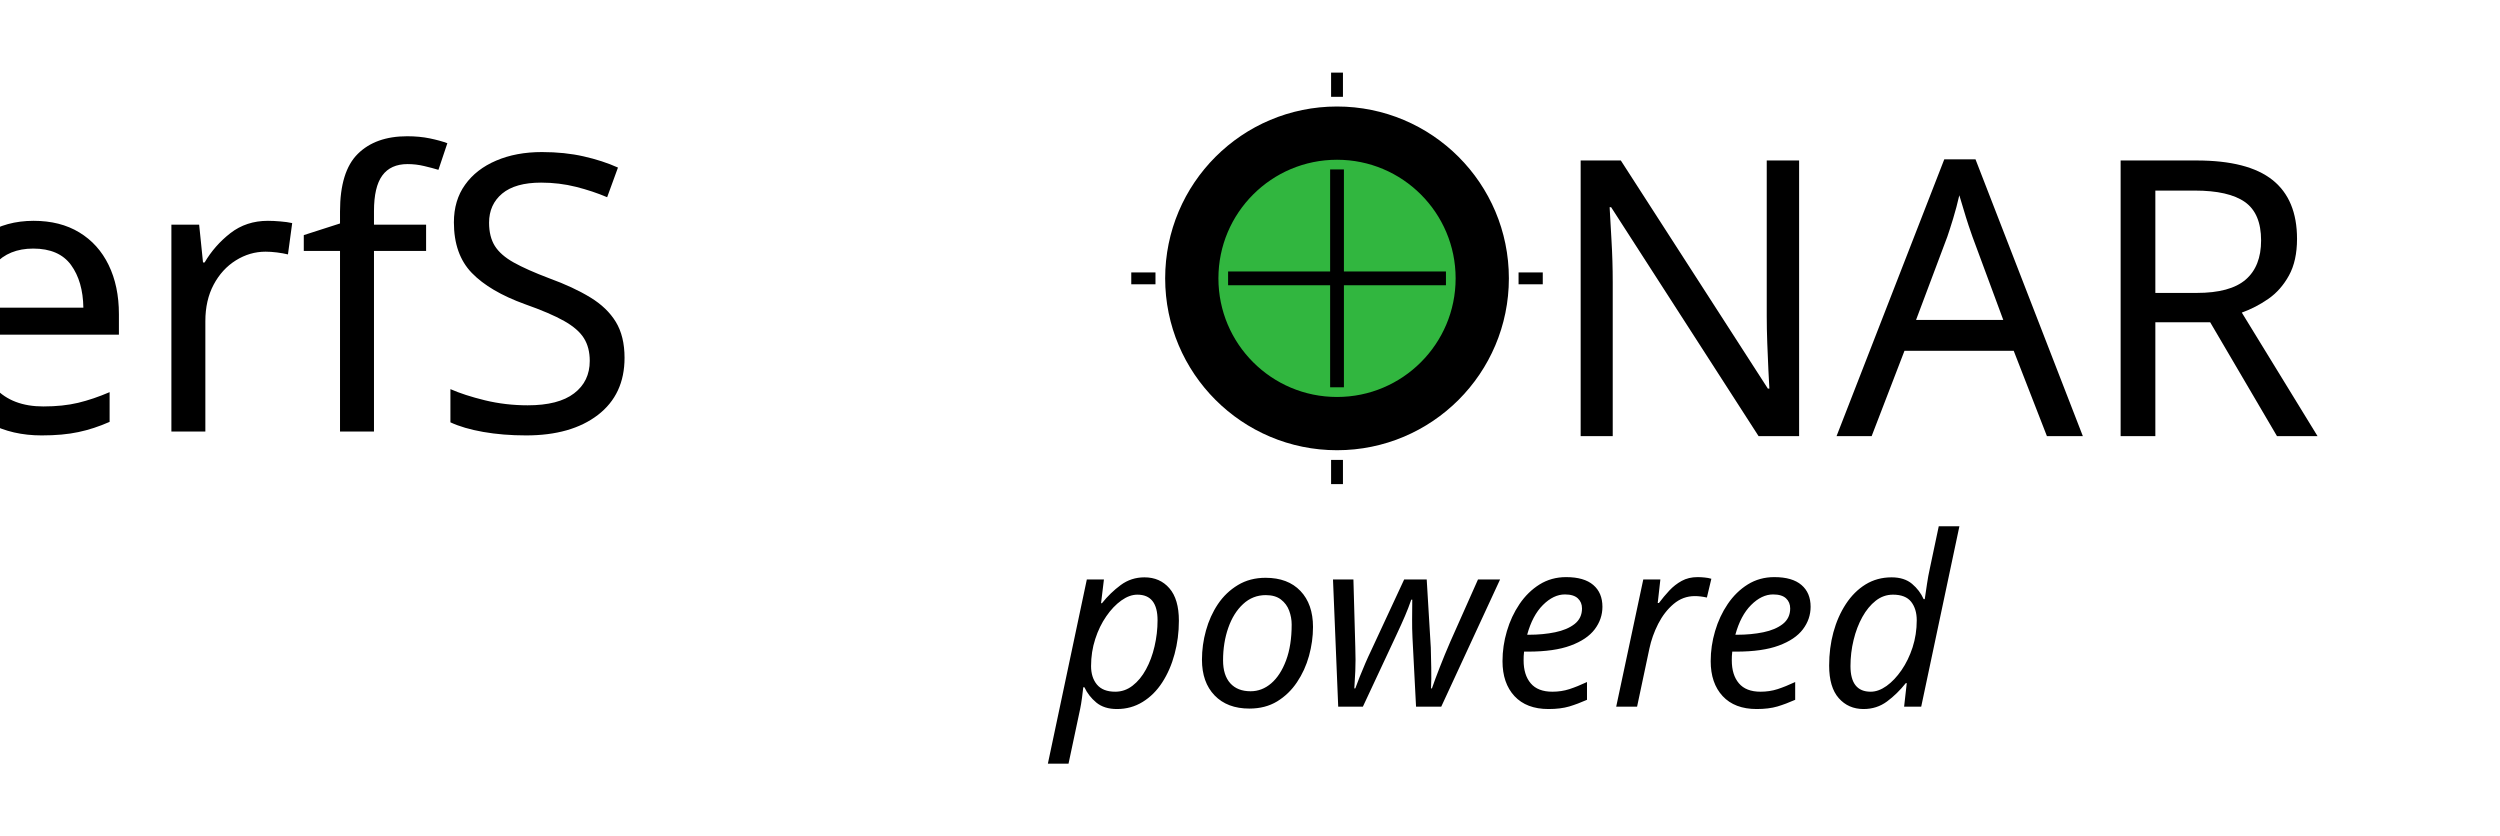
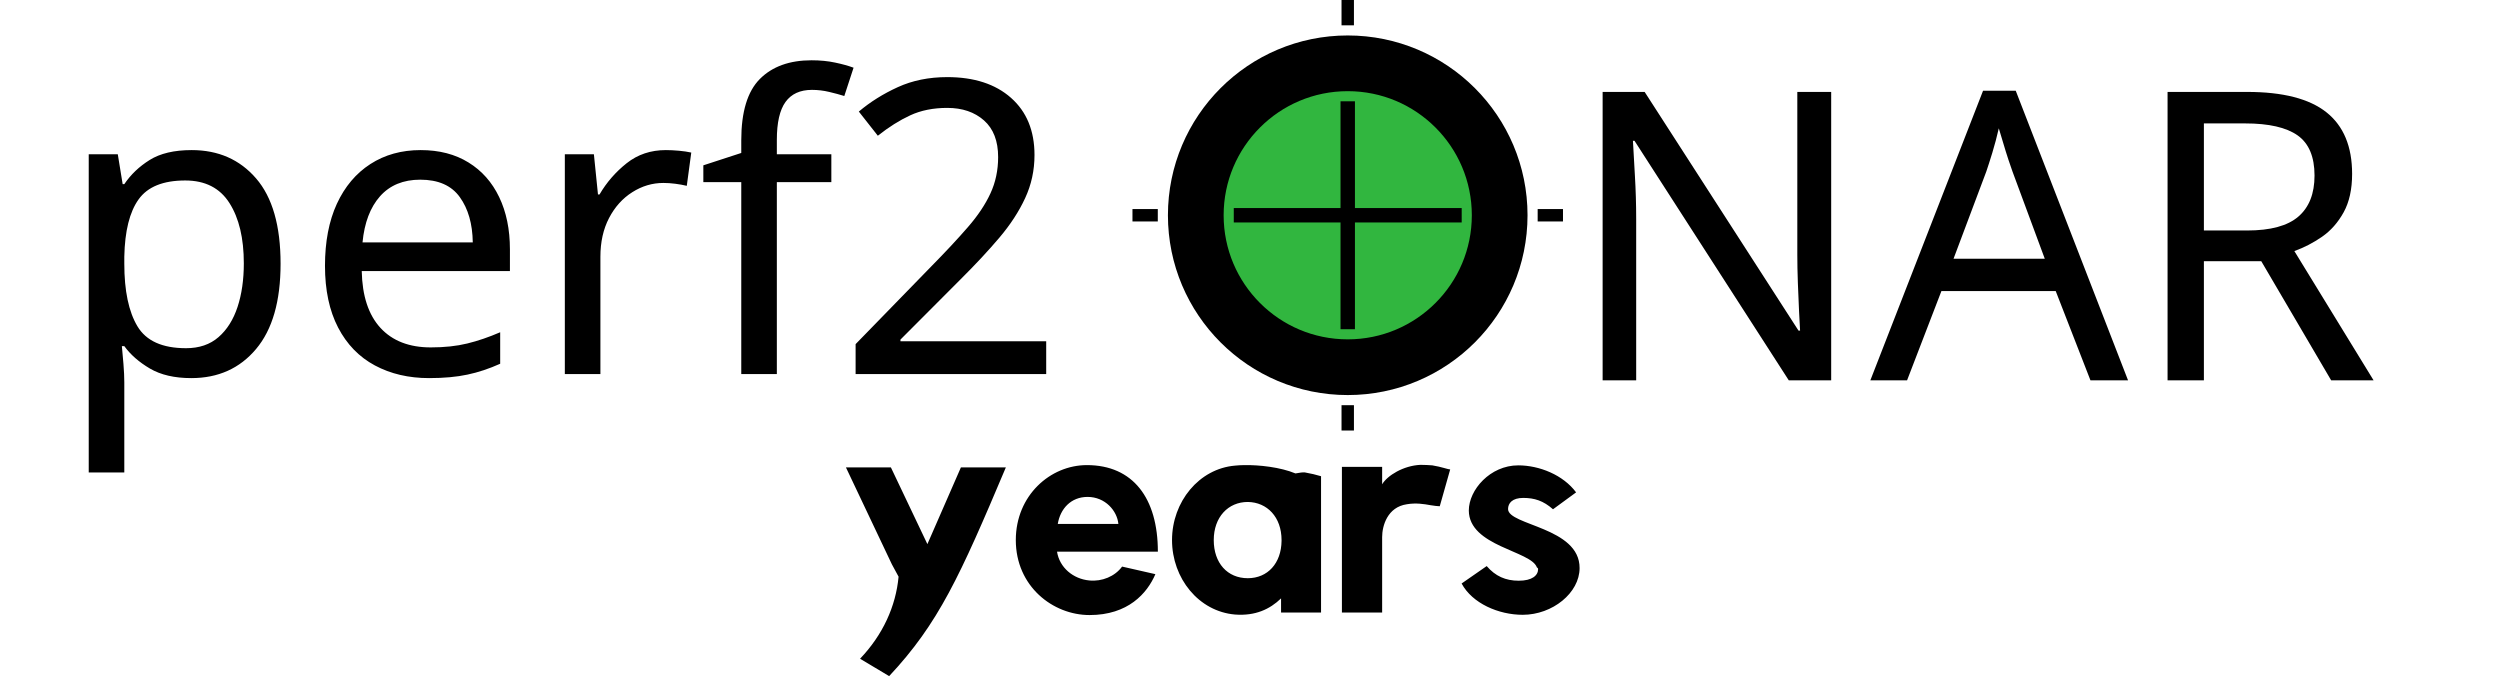
- <svg xmlns="http://www.w3.org/2000/svg" width="516.411mm" height="172.549mm" viewBox="0 0 516.411 172.549" version="1.1" id="svg8">
+ <svg xmlns="http://www.w3.org/2000/svg" width="493.591mm" height="133.805mm" viewBox="0 0 493.591 133.805" version="1.1" id="svg8">
  <defs id="defs2" />
-   <g id="layer4" style="display:inline" transform="translate(6.112112,-2.9032744e-6)">
+   <g id="layer4" style="display:inline" transform="translate(-3.977978,-15)">
    <circle transform="translate(187.5687,-139.5)" style="display:inline;opacity:1;fill:#31b63f;fill-opacity:1;fill-rule:nonzero;stroke:none;stroke-width:6;stroke-linecap:square;stroke-linejoin:miter;stroke-miterlimit:4;stroke-dasharray:none;stroke-dashoffset:0;stroke-opacity:1" id="path3715-3" cy="197.014" cx="82.479" r="30" />
  </g>
-   <g id="layer1" transform="translate(193.6808,-139.5)" style="display:inline">
+   <g id="layer1" transform="translate(183.5908,-154.5)" style="display:inline">
    <circle style="opacity:1;fill:none;fill-opacity:1;fill-rule:nonzero;stroke:#000000;stroke-width:11;stroke-linecap:square;stroke-linejoin:miter;stroke-miterlimit:4;stroke-dasharray:none;stroke-dashoffset:0;stroke-opacity:1" id="path3715" cy="197" cx="82.5" r="30" />
-     <path style="fill:none;fill-rule:evenodd;stroke:#000000;stroke-width:2.846;stroke-linecap:butt;stroke-linejoin:miter;stroke-miterlimit:4;stroke-dasharray:none;stroke-opacity:1" d="m 105,197 -45,0" id="path4522" />
-     <path style="fill:none;fill-rule:evenodd;stroke:#000000;stroke-width:2.846;stroke-linecap:butt;stroke-linejoin:miter;stroke-miterlimit:4;stroke-dasharray:none;stroke-opacity:1" d="m 82.5,219.5 0,-45" id="path4522-6" />
-     <path style="fill:none;fill-rule:evenodd;stroke:#000000;stroke-width:2.449;stroke-linecap:butt;stroke-linejoin:miter;stroke-miterlimit:4;stroke-dasharray:none;stroke-opacity:1" d="m 82.5,239.5 0,-5" id="path4522-6-7" />
-     <path style="fill:none;fill-rule:evenodd;stroke:#000000;stroke-width:2.449;stroke-linecap:butt;stroke-linejoin:miter;stroke-miterlimit:4;stroke-dasharray:none;stroke-opacity:1" d="M 82.5,159.5 82.5,154.5" id="path4522-6-7-3" />
-     <path style="fill:none;fill-rule:evenodd;stroke:#000000;stroke-width:2.449;stroke-linecap:butt;stroke-linejoin:miter;stroke-miterlimit:4;stroke-dasharray:none;stroke-opacity:1" d="m 40,197 5,0" id="path4522-6-7-3-5" />
-     <path style="fill:none;fill-rule:evenodd;stroke:#000000;stroke-width:2.449;stroke-linecap:butt;stroke-linejoin:miter;stroke-miterlimit:4;stroke-dasharray:none;stroke-opacity:1" d="M 120,197 125,197" id="path4522-6-7-3-5-6" />
-     <text xml:space="preserve" style="font-style:normal;font-variant:normal;font-weight:normal;font-stretch:normal;font-size:70.556px;line-height:125%;font-family:sans-serif;-inkscape-font-specification:'sans-serif, Normal';text-align:start;letter-spacing:0px;word-spacing:0px;writing-mode:lr-tb;text-anchor:start;fill:#000000;fill-opacity:1;stroke:none;stroke-width:0.265px;stroke-linecap:butt;stroke-linejoin:miter;stroke-opacity:1" x="310" y="219.5" id="text4725">
-       <tspan id="tspan4723" x="310" y="219.5" style="stroke-width:0.265px" />
+     <path style="fill:none;fill-rule:evenodd;stroke:#000000;stroke-width:2.846;stroke-linecap:butt;stroke-linejoin:miter;stroke-miterlimit:4;stroke-dasharray:none;stroke-opacity:1" d="m 105,197 h -45" id="path4522" />
+     <path style="fill:none;fill-rule:evenodd;stroke:#000000;stroke-width:2.846;stroke-linecap:butt;stroke-linejoin:miter;stroke-miterlimit:4;stroke-dasharray:none;stroke-opacity:1" d="m 82.5,219.5 v -45" id="path4522-6" />
+     <path style="fill:none;fill-rule:evenodd;stroke:#000000;stroke-width:2.45;stroke-linecap:butt;stroke-linejoin:miter;stroke-miterlimit:4;stroke-dasharray:none;stroke-opacity:1" d="m 82.5,239.5 v -5" id="path4522-6-7" />
+     <path style="fill:none;fill-rule:evenodd;stroke:#000000;stroke-width:2.449;stroke-linecap:butt;stroke-linejoin:miter;stroke-miterlimit:4;stroke-dasharray:none;stroke-opacity:1" d="M 82.5,159.5 V 154.5" id="path4522-6-7-3" />
+     <path style="fill:none;fill-rule:evenodd;stroke:#000000;stroke-width:2.449;stroke-linecap:butt;stroke-linejoin:miter;stroke-miterlimit:4;stroke-dasharray:none;stroke-opacity:1" d="m 40,197 h 5" id="path4522-6-7-3-5" />
+     <path style="fill:none;fill-rule:evenodd;stroke:#000000;stroke-width:2.45;stroke-linecap:butt;stroke-linejoin:miter;stroke-miterlimit:4;stroke-dasharray:none;stroke-opacity:1" d="M 120,197 H 125" id="path4522-6-7-3-5-6" />
+     <text xml:space="preserve" style="font-style:normal;font-variant:normal;font-weight:normal;font-stretch:normal;line-height:0%;font-family:sans-serif;-inkscape-font-specification:'sans-serif, Normal';text-align:start;letter-spacing:0px;word-spacing:0px;writing-mode:lr-tb;text-anchor:start;fill:#000000;fill-opacity:1;stroke:none;stroke-width:0.265px;stroke-linecap:butt;stroke-linejoin:miter;stroke-opacity:1" x="310" y="219.5" id="text4725">
+       <tspan id="tspan4723" x="310" y="219.5" style="font-size:70.555px;line-height:1.25;stroke-width:0.265px"> </tspan>
    </text>
  </g>
-   <g id="layer3" style="display:inline" transform="translate(5.960502,-1.9032745e-6)">
-     <text transform="translate(187.7203,-139.5)" xml:space="preserve" style="font-style:normal;font-variant:normal;font-weight:normal;font-stretch:normal;font-size:79.729px;line-height:125%;font-family:'Rabbid Highway Sign II';-inkscape-font-specification:'Rabbid Highway Sign II, Normal';text-align:end;letter-spacing:0px;word-spacing:0px;writing-mode:lr-tb;text-anchor:end;display:inline;fill:#000000;fill-opacity:1;stroke:none;stroke-width:0.265px;stroke-linecap:butt;stroke-linejoin:miter;stroke-opacity:1" x="42.713" y="228.643" id="text4651-0">
-       <tspan id="tspan6225" x="42.713" y="228.643" dx="0 -2.548 -2.548 1.541 -5.154" style="font-style:normal;font-variant:normal;font-weight:normal;font-stretch:normal;font-size:79.729px;line-height:125%;font-family:'Rabbid Highway Sign II';-inkscape-font-specification:'Rabbid Highway Sign II, Normal';text-align:end;writing-mode:lr-tb;text-anchor:end">perfS</tspan>
+   <g id="layer3" style="display:inline" transform="translate(-4.129588,-15)">
+     <text transform="scale(0.9922901,1.00777)" xml:space="preserve" style="font-style:normal;font-variant:normal;font-weight:normal;font-stretch:normal;font-size:12.093px;line-height:0;font-family:'Rabbid Highway Sign II';-inkscape-font-specification:'Rabbid Highway Sign II, Normal';text-align:end;letter-spacing:0px;word-spacing:0px;writing-mode:lr-tb;text-anchor:end;display:inline;fill:#000000;fill-opacity:1;stroke:none;stroke-width:0.267px;stroke-linecap:butt;stroke-linejoin:miter;stroke-opacity:1" x="232.224" y="88.164" id="text4651-0">
+       <tspan id="tspan6225" x="232.224" y="88.164" style="font-style:normal;font-variant:normal;font-weight:normal;font-stretch:normal;font-size:80.348px;line-height:125%;font-family:'Rabbid Highway Sign II';-inkscape-font-specification:'Rabbid Highway Sign II, Normal';text-align:end;writing-mode:lr-tb;text-anchor:end;stroke-width:0.267px" dx="0 -2.568 -2.568 1.553">perf2</tspan>
    </text>
-     <text xml:space="preserve" style="font-style:normal;font-variant:normal;font-weight:normal;font-stretch:normal;font-size:88.9px;line-height:125%;font-family:sans-serif;-inkscape-font-specification:'sans-serif, Normal';text-align:start;letter-spacing:0px;word-spacing:0px;writing-mode:lr-tb;text-anchor:start;display:inline;fill:#000000;fill-opacity:1;stroke:none;stroke-width:0.265px;stroke-linecap:butt;stroke-linejoin:miter;stroke-opacity:1" x="312.811" y="90.089" id="text4651">
-       <tspan id="tspan4649" x="312.811" y="90.089" style="font-style:normal;font-variant:normal;font-weight:normal;font-stretch:normal;font-size:79.728px;font-family:'Rabbid Highway Sign II';-inkscape-font-specification:'Rabbid Highway Sign II, Normal';text-align:start;writing-mode:lr-tb;text-anchor:start;stroke-width:0.265px" dx="0 -0.604 -1.604">NAR</tspan>
+     <text xml:space="preserve" style="font-style:normal;font-variant:normal;font-weight:normal;font-stretch:normal;line-height:0%;font-family:sans-serif;-inkscape-font-specification:'sans-serif, Normal';text-align:start;letter-spacing:0px;word-spacing:0px;writing-mode:lr-tb;text-anchor:start;display:inline;fill:#000000;fill-opacity:1;stroke:none;stroke-width:0.265px;stroke-linecap:butt;stroke-linejoin:miter;stroke-opacity:1" x="312.811" y="90.089" id="text4651">
+       <tspan id="tspan4649" x="312.811" y="90.089" style="font-style:normal;font-variant:normal;font-weight:normal;font-stretch:normal;font-size:79.728px;line-height:1.25;font-family:'Rabbid Highway Sign II';-inkscape-font-specification:'Rabbid Highway Sign II, Normal';text-align:start;writing-mode:lr-tb;text-anchor:start;stroke-width:0.265px" dx="0 -0.604 -1.604">NAR</tspan>
    </text>
  </g>
-   <g id="layer2" style="display:inline" transform="translate(8.832842,14.99999)">
-     <text xml:space="preserve" style="font-style:normal;font-variant:normal;font-weight:normal;font-stretch:normal;font-size:69.144px;line-height:125%;font-family:sans-serif;-inkscape-font-specification:'sans-serif, Normal';text-align:start;letter-spacing:0px;word-spacing:0px;writing-mode:lr-tb;text-anchor:start;fill:#000000;fill-opacity:1;stroke:none;stroke-width:0.265px;stroke-linecap:butt;stroke-linejoin:miter;stroke-opacity:1" x="484.923" y="130.977" id="text4651-0-4">
-       <tspan style="font-style:italic;font-variant:normal;font-weight:normal;font-stretch:normal;font-size:49.036px;font-family:'Rabbid Highway Sign II';-inkscape-font-specification:'Rabbid Highway Sign II, Normal';text-align:end;writing-mode:lr-tb;text-anchor:end;stroke-width:0.265px" y="130.977" x="484.923" id="tspan4684-1">powered</tspan>
+   <g id="layer2" style="display:inline" transform="translate(-1.257248)">
+     <path id="text4651-0-4" style="font-style:normal;font-variant:normal;font-weight:normal;font-stretch:normal;font-size:12.098px;line-height:0%;font-family:sans-serif;-inkscape-font-specification:'sans-serif, Normal';text-align:start;letter-spacing:0px;word-spacing:0px;writing-mode:lr-tb;text-anchor:start;fill:#000000;fill-opacity:1;stroke:none;stroke-width:0.267px;stroke-linecap:butt;stroke-linejoin:miter;stroke-opacity:1" d="m 281.694,91.779 c -3.334,0.15 -6.522,2.093 -7.551,3.837 v -3.439 h -7.944 v 28.758 h 7.944 v -14.902 c 0,-2.193 1.03,-5.931 4.904,-6.479 1.765,-0.299 3.334,-0.05 4.707,0.199 0.686,0.1 1.275,0.199 1.765,0.199 l 2.06,-7.277 c -0.49,0 -1.668,-0.498 -3.531,-0.797 -0.687,-0.05 -1.471,-0.1 -2.353,-0.1 z m -65.856,0.05 c -7.208,0 -14.024,5.98 -14.024,14.802 0,9.121 7.306,14.803 14.563,14.803 7.601,0 11.376,-4.286 12.995,-8.074 l -6.571,-1.496 c -1.422,1.944 -3.972,2.991 -6.473,2.741 -3.187,-0.299 -5.884,-2.542 -6.374,-5.682 h 19.908 c 0,-10.566 -4.904,-17.095 -14.024,-17.095 z m 31.089,0 c -0.687,0 -1.275,0.049 -1.814,0.099 -7.11,0.598 -12.455,7.127 -12.455,14.703 0,7.576 5.296,14.105 12.455,14.703 3.972,0.299 6.865,-1.046 9.072,-3.189 v 2.791 h 7.895 V 94.022 c -0.981,-0.299 -2.059,-0.548 -3.187,-0.748 -0.392,-0.05 -1.03,0.05 -1.863,0.199 -2.991,-1.246 -7.209,-1.694 -10.102,-1.644 z m 54.087,0.05 c -5.541,0 -9.759,4.835 -9.759,8.921 0.049,7.077 12.259,7.925 13.436,11.214 0.147,0.1 0.245,0.199 0.245,0.349 0,1.246 -1.177,2.292 -3.825,2.292 -2.599,0 -4.609,-0.897 -6.325,-2.891 l -4.953,3.439 c 2.109,3.937 7.306,6.181 12.063,6.181 5.884,0 11.229,-4.336 11.229,-9.221 0.049,-8.074 -14.123,-8.423 -14.123,-11.663 0,-1.146 0.833,-2.193 2.991,-2.193 2.207,0 3.972,0.548 5.884,2.243 l 4.56,-3.339 c -2.55,-3.439 -7.257,-5.333 -11.425,-5.333 z m -132.741,0.399 9.072,19.138 1.324,2.442 c -0.539,5.831 -3.089,11.463 -7.601,16.198 l 5.737,3.439 c 9.758,-10.417 13.976,-19.736 23.047,-41.218 h -8.875 l -6.62,15.151 -7.208,-15.151 z m 47.712,5.831 c 3.482,0 5.836,2.741 6.081,5.333 h -11.965 c 0.49,-2.99 2.599,-5.333 5.884,-5.333 z m 31.629,0.997 c 3.825,0.05 6.669,2.99 6.669,7.526 v 0.15 c -0.049,4.436 -2.746,7.376 -6.669,7.376 -4.021,0 -6.718,-2.991 -6.718,-7.526 0,-4.535 2.844,-7.526 6.718,-7.526 z" />
+     <text xml:space="preserve" style="font-style:normal;font-variant:normal;font-weight:normal;font-stretch:normal;line-height:0%;font-family:sans-serif;-inkscape-font-specification:'sans-serif, Normal';text-align:start;letter-spacing:0px;word-spacing:0px;writing-mode:lr-tb;text-anchor:start;fill:#000000;fill-opacity:1;stroke:none;stroke-width:0.265px;stroke-linecap:butt;stroke-linejoin:miter;stroke-opacity:1" x="363.988" y="-165.556" id="text6229">
+       <tspan id="tspan6227" x="363.988" y="-165.556" style="font-size:70.555px;line-height:1.25;stroke-width:0.265px"> </tspan>
    </text>
-     <text xml:space="preserve" style="font-style:normal;font-variant:normal;font-weight:normal;font-stretch:normal;font-size:70.556px;line-height:125%;font-family:sans-serif;-inkscape-font-specification:'sans-serif, Normal';text-align:start;letter-spacing:0px;word-spacing:0px;writing-mode:lr-tb;text-anchor:start;fill:#000000;fill-opacity:1;stroke:none;stroke-width:0.265px;stroke-linecap:butt;stroke-linejoin:miter;stroke-opacity:1" x="363.988" y="-165.556" id="text6229">
-       <tspan id="tspan6227" x="363.988" y="-165.556" style="stroke-width:0.265px" />
+     <text xml:space="preserve" style="font-style:normal;font-variant:normal;font-weight:normal;font-stretch:normal;line-height:0%;font-family:sans-serif;-inkscape-font-specification:'sans-serif, Normal';text-align:start;letter-spacing:0px;word-spacing:0px;writing-mode:lr-tb;text-anchor:start;fill:#000000;fill-opacity:1;stroke:none;stroke-width:0.265px;stroke-linecap:butt;stroke-linejoin:miter;stroke-opacity:1" x="557.348" y="80" id="text842">
+       <tspan id="tspan840" x="557.348" y="80" style="font-size:70.555px;line-height:1.25;stroke-width:0.265px"> </tspan>
    </text>
-     <text xml:space="preserve" style="font-style:normal;font-variant:normal;font-weight:normal;font-stretch:normal;font-size:70.556px;line-height:125%;font-family:sans-serif;-inkscape-font-specification:'sans-serif, Normal';text-align:start;letter-spacing:0px;word-spacing:0px;writing-mode:lr-tb;text-anchor:start;fill:#000000;fill-opacity:1;stroke:none;stroke-width:0.265px;stroke-linecap:butt;stroke-linejoin:miter;stroke-opacity:1" x="557.348" y="80" id="text842">
-       <tspan id="tspan840" x="557.348" y="80" style="stroke-width:0.265px" />
-     </text>
-     <text xml:space="preserve" style="font-style:normal;font-variant:normal;font-weight:normal;font-stretch:normal;font-size:70.556px;line-height:125%;font-family:sans-serif;-inkscape-font-specification:'sans-serif, Normal';text-align:start;letter-spacing:0px;word-spacing:0px;writing-mode:lr-tb;text-anchor:start;fill:#000000;fill-opacity:1;stroke:none;stroke-width:0.265px;stroke-linecap:butt;stroke-linejoin:miter;stroke-opacity:1" x="403.326" y="-263.632" id="text846">
-       <tspan id="tspan844" x="403.326" y="-263.632" style="stroke-width:0.265px" />
+     <text xml:space="preserve" style="font-style:normal;font-variant:normal;font-weight:normal;font-stretch:normal;line-height:0%;font-family:sans-serif;-inkscape-font-specification:'sans-serif, Normal';text-align:start;letter-spacing:0px;word-spacing:0px;writing-mode:lr-tb;text-anchor:start;fill:#000000;fill-opacity:1;stroke:none;stroke-width:0.265px;stroke-linecap:butt;stroke-linejoin:miter;stroke-opacity:1" x="403.326" y="-263.632" id="text846">
+       <tspan id="tspan844" x="403.326" y="-263.632" style="font-size:70.555px;line-height:1.25;stroke-width:0.265px"> </tspan>
    </text>
  </g>
</svg>
